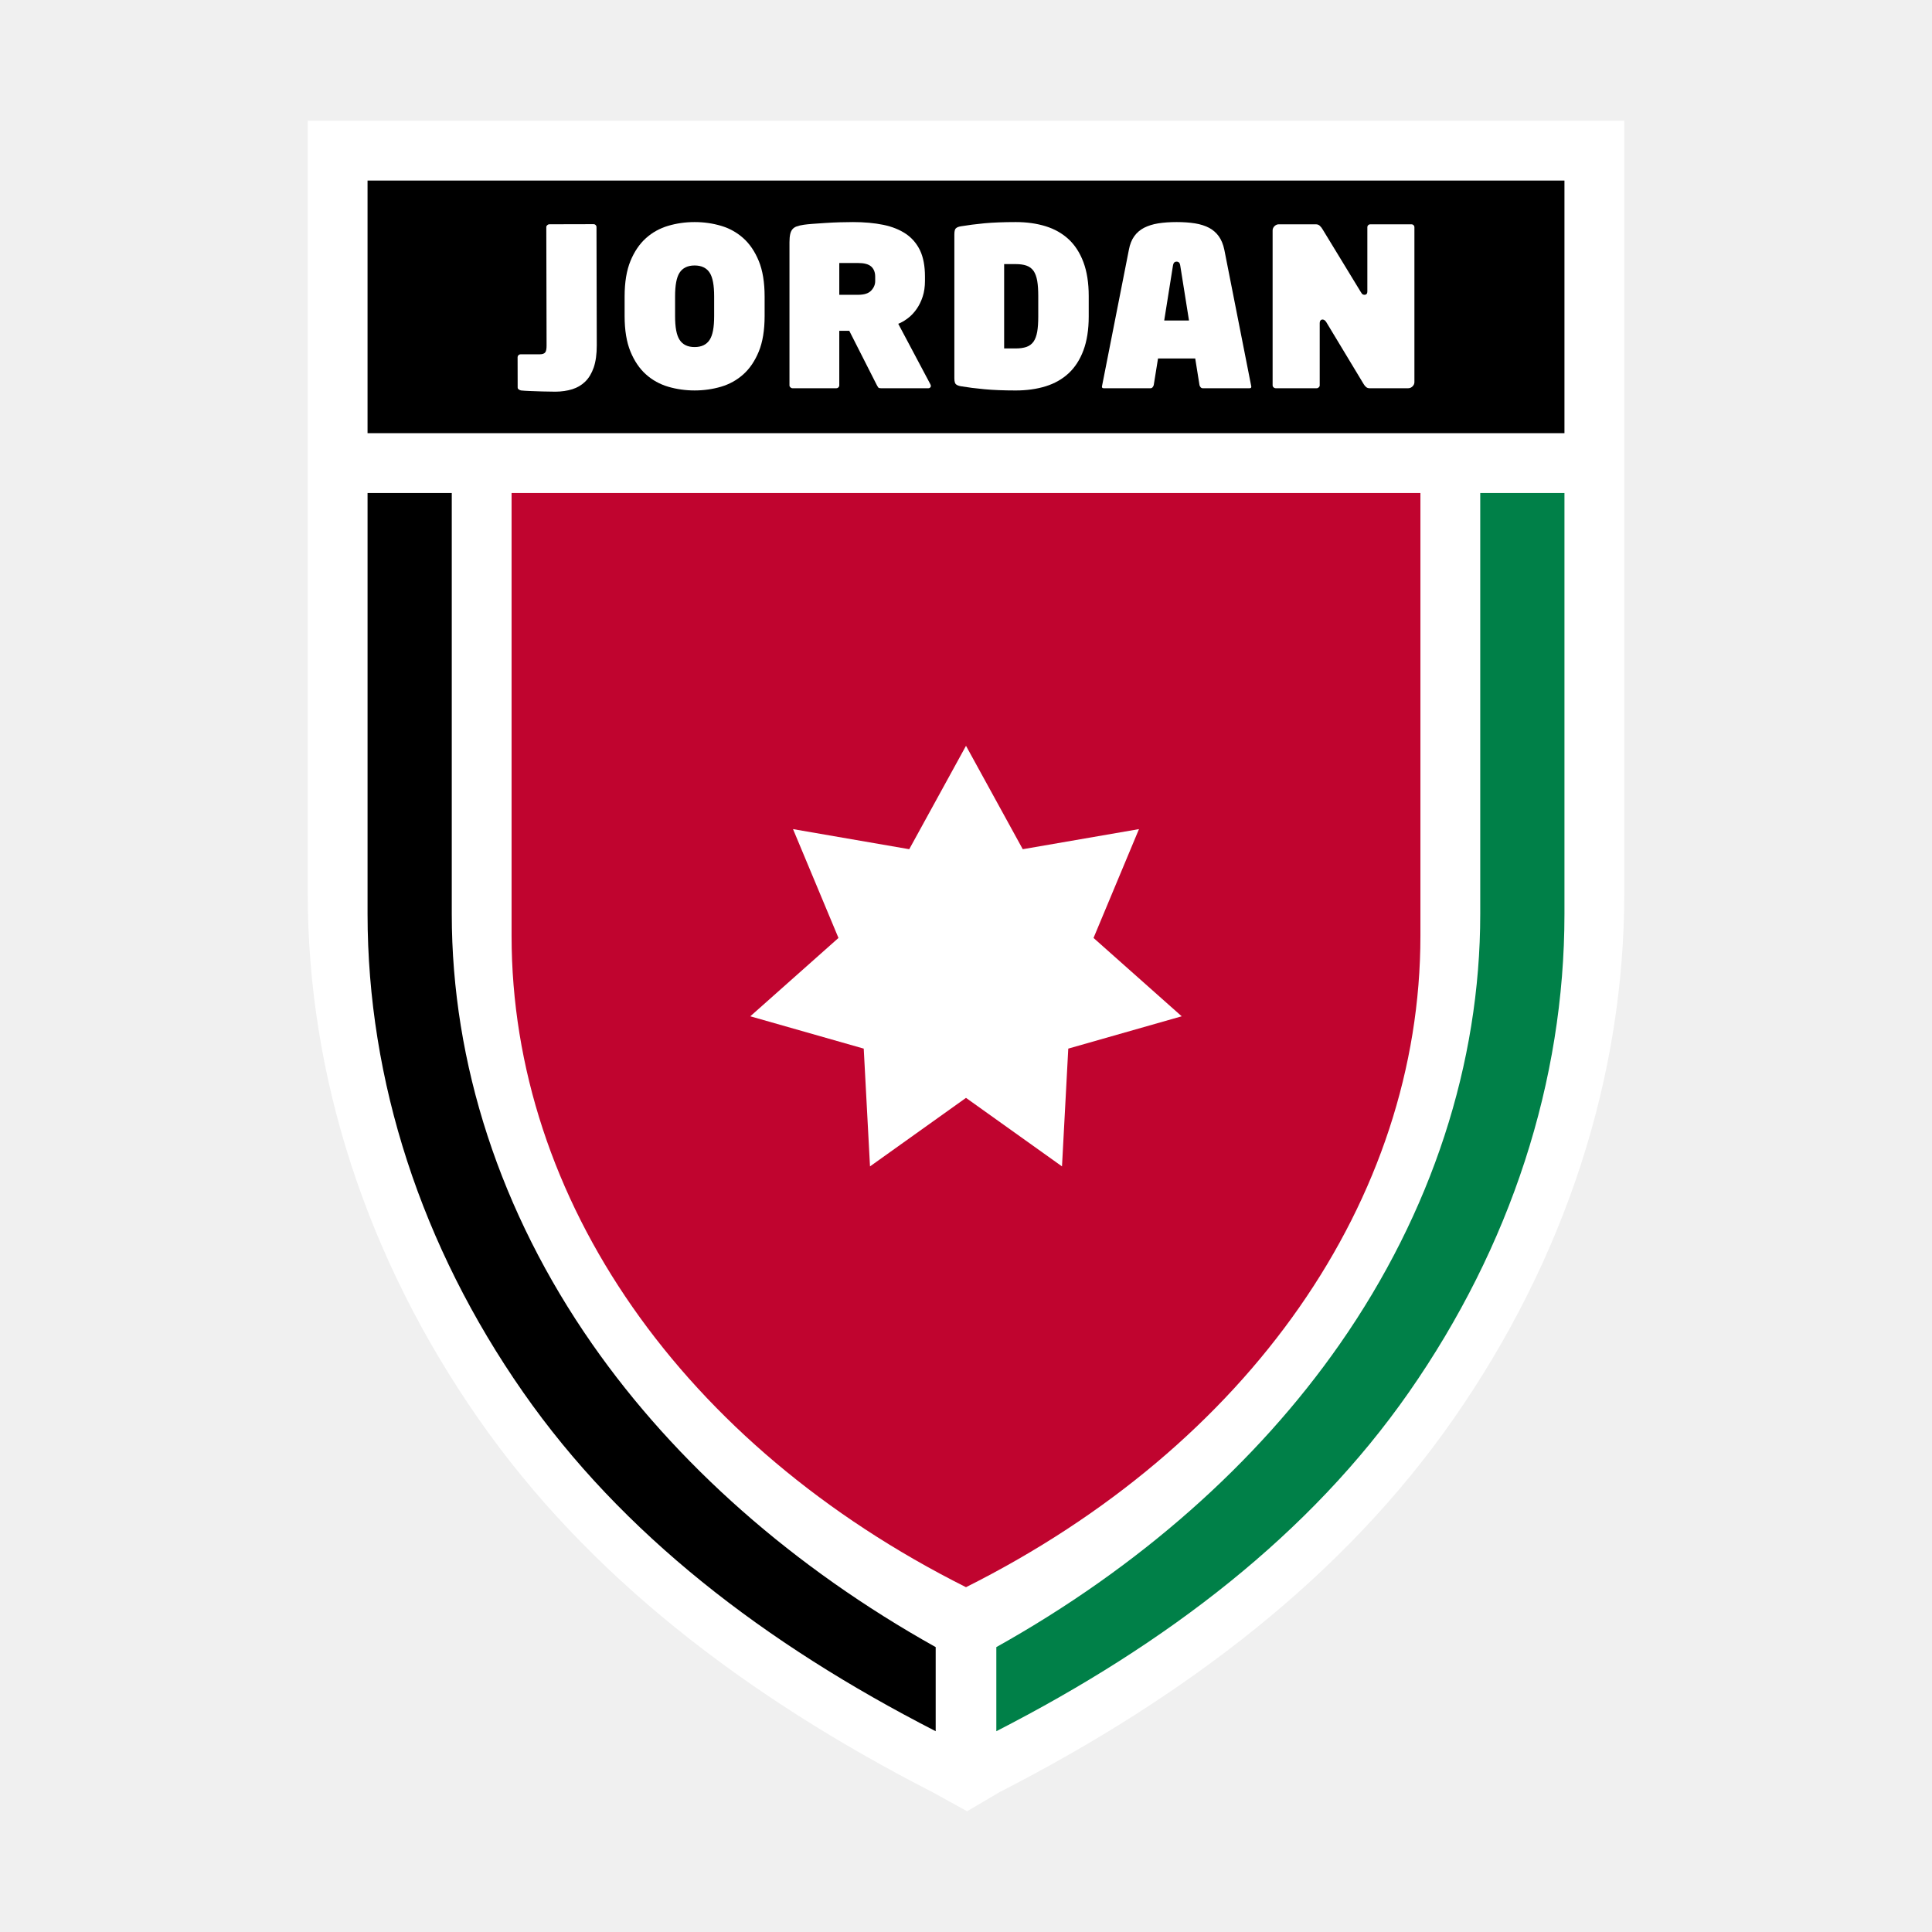
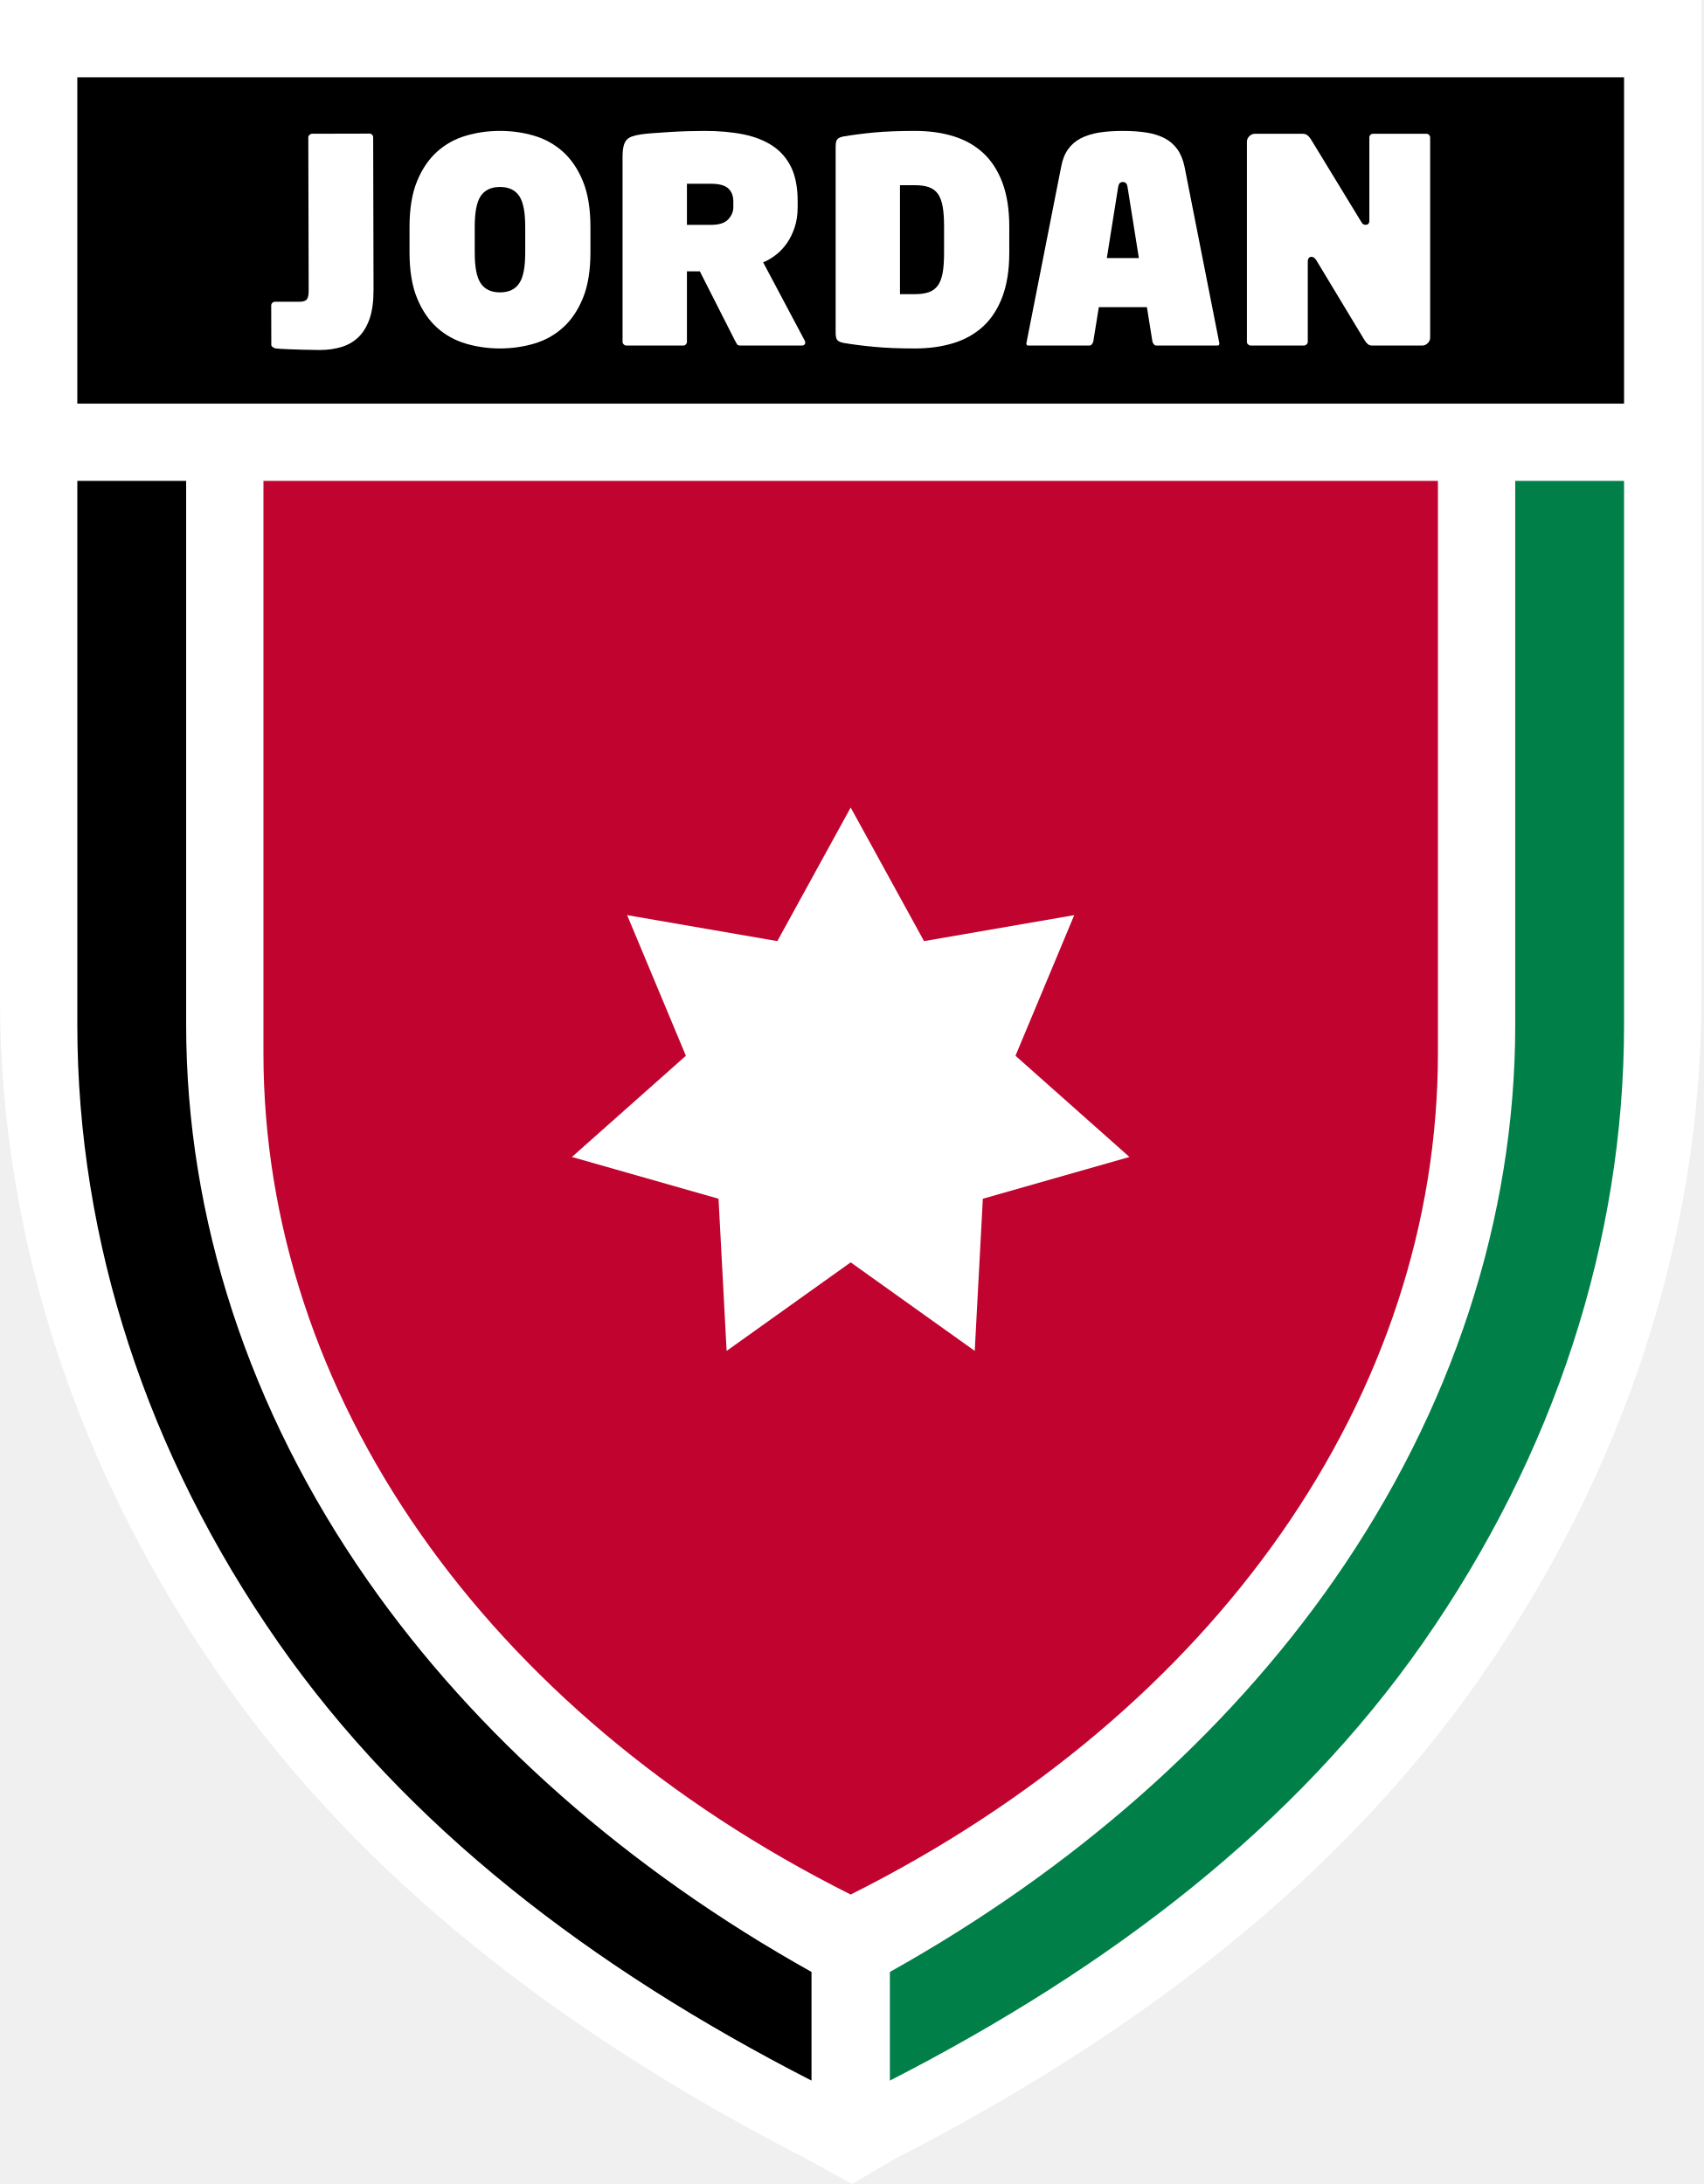
- <svg xmlns="http://www.w3.org/2000/svg" id="_图层_1" data-name="图层_1" version="1.1" viewBox="0 0 800 800">
-   <path d="M413.81,742.13c78.029-40,142.913-89.884,187.915-154.385,46.353-66.454,70.854-141.762,70.854-217.819V50H127.422v319.925c0,76.057,24.5,151.365,70.872,217.819,44.984,64.5,109.868,114.385,187.897,154.385l14.261,7.87,13.358-7.87Z" style="fill: #fff;" />
-   <g>
-     <rect x="152.192" y="74.77" width="495.616" height="104.598" />
-     <g>
-       <g>
-         <path d="M314.189,108.061c-1.596-3.891-3.749-7.07-6.4-9.436-2.651-2.38-5.744-4.091-9.208-5.117-3.492-1.041-7.184-1.554-10.961-1.554-3.763,0-7.455.513-10.947,1.554-3.464,1.026-6.571,2.737-9.209,5.117-2.651,2.381-4.803,5.545-6.4,9.436-1.611,3.906-2.424,8.852-2.424,14.696v8.125c0,5.844.813,10.79,2.424,14.696,1.596,3.892,3.749,7.07,6.4,9.436,2.637,2.381,5.745,4.091,9.209,5.117,6.984,2.067,14.91,2.067,21.909,0,3.464-1.026,6.557-2.737,9.208-5.117,2.651-2.366,4.804-5.545,6.4-9.436,1.611-3.906,2.423-8.852,2.423-14.696v-8.125c0-5.844-.812-10.79-2.423-14.696ZM295.716,130.882c0,4.661-.599,7.868-1.839,9.793-1.283,2.024-3.392,3.036-6.258,3.036s-4.96-1.012-6.243-3.036c-1.24-1.924-1.839-5.131-1.839-9.793v-8.125c0-4.661.599-7.868,1.839-9.807,1.283-2.01,3.392-3.022,6.243-3.022,2.865,0,4.975,1.012,6.258,3.022,1.24,1.939,1.839,5.146,1.839,9.807v8.125Z" style="fill: #fff;" />
-         <path d="M385.232,159.092l-13.285-25.016.698-.299c1.198-.542,2.424-1.311,3.649-2.295,1.212-.969,2.338-2.195,3.321-3.621.998-1.44,1.825-3.136,2.452-5.046.627-1.91.941-4.091.941-6.486v-1.867c0-4.29-.684-7.911-2.024-10.748-1.354-2.822-3.307-5.131-5.844-6.856-2.566-1.739-5.716-3.008-9.379-3.763-3.706-.755-7.925-1.14-12.53-1.14-1.611,0-3.435.029-5.445.086-1.996.057-4.005.157-5.972.285-1.953.114-3.749.242-5.374.371-1.597.128-2.808.242-3.592.371-1.198.171-2.195.413-2.994.698-.713.271-1.297.656-1.71,1.155-.428.499-.741,1.169-.926,1.981-.2.884-.314,2.01-.314,3.378v59.326c0,.299.128.542.385.784.271.257.541.371.869.371h18.217c.299,0,.556-.114.798-.356.242-.242.356-.485.356-.798v-22.636h4.134l11.318,22.308c.228.456.47.855.727,1.212.043.057.271.271,1.169.271h19.6c.257,0,.47-.086.684-.285.2-.171.285-.385.285-.684,0-.2-.071-.442-.214-.698ZM362.397,116.414c0,1.425-.556,2.737-1.639,3.891-1.112,1.197-2.922,1.768-5.517,1.768h-7.711v-13.171h7.711c2.566,0,4.348.47,5.46,1.425,1.126.984,1.696,2.409,1.696,4.219v1.867Z" style="fill: #fff;" />
-         <path d="M448.621,108.56c-1.44-3.863-3.506-7.056-6.115-9.479-2.623-2.437-5.816-4.248-9.493-5.388-3.706-1.155-7.883-1.739-12.387-1.739-5.003,0-9.365.171-12.972.499-3.592.342-6.885.77-9.793,1.254-.969.157-1.682.456-2.095.884-.271.257-.585.898-.585,2.423v59.611c0,1.525.314,2.167.585,2.423.413.428,1.126.713,2.081.884,2.893.485,6.186.912,9.807,1.24,3.606.342,7.968.513,12.972.513,4.504,0,8.681-.585,12.387-1.739,3.678-1.14,6.871-2.951,9.493-5.388,2.609-2.423,4.675-5.616,6.115-9.479,1.454-3.877,2.195-8.595,2.195-14.012v-8.495c0-5.417-.741-10.135-2.195-14.012ZM429.92,131.068c0,2.509-.143,4.618-.428,6.272-.299,1.71-.813,3.093-1.511,4.105-.741,1.055-1.768,1.81-3.022,2.238-1.198.385-2.651.599-4.333.599h-4.832v-34.923h4.832c1.682,0,3.136.2,4.333.599,1.254.428,2.28,1.169,3.022,2.224.698,1.026,1.212,2.409,1.511,4.12.285,1.653.428,3.763.428,6.272v8.495Z" style="fill: #fff;" />
-         <path d="M518.082,159.776l-11.118-56.376c-.47-2.238-1.254-4.12-2.309-5.588-1.055-1.454-2.395-2.623-4.005-3.478-1.639-.855-3.592-1.482-5.802-1.839-2.252-.356-4.818-.542-7.64-.542-2.808,0-5.388.185-7.64.542-2.209.356-4.176.984-5.858,1.839-1.625.855-2.994,2.024-4.034,3.478-1.055,1.454-1.81,3.336-2.224,5.588l-11.104,56.347c-.114.442-.029.67.057.798.1.171.399.214.641.214h19.429c.299,0,.527-.1.727-.328.271-.285.442-.613.541-.998l1.768-10.99h15.409l1.768,11.047c.086.328.257.656.528.941.214.228.442.328.741.328h19.428c.228,0,.542-.043.641-.214.071-.128.171-.356.057-.77ZM482.076,132.707l3.592-22.55c.071-.428.157-.784.285-1.069.2-.47.656-.755,1.255-.755s1.055.285,1.268.755c.114.285.214.627.271,1.055v.014l3.592,22.55h-10.263Z" style="fill: #fff;" />
-         <path d="M585.333,93.237c-.242-.242-.499-.356-.812-.356h-17.176c-.314,0-.57.114-.813.356-.228.228-.342.485-.342.798v26.484c0,.499-.043,1.069-.456,1.34-.399.271-.955.285-1.425.043-.271-.128-.513-.428-.855-1.026l-15.68-25.729c-.356-.641-.77-1.197-1.283-1.668-.427-.399-.969-.599-1.653-.599h-15.323c-.67,0-1.254.257-1.782.77-.513.513-.77,1.098-.77,1.782v64.173c0,.299.114.542.371.784.271.257.556.371.87.371h17.02c.314,0,.584-.114.855-.371.257-.242.385-.485.385-.784v-25.743c0-1.44.898-1.554,1.169-1.554.585,0,1.098.371,1.554,1.083l15.48,25.658c.285.499.642.912,1.055,1.254.385.314.812.456,1.34.456h16.05c.684,0,1.268-.257,1.796-.77.527-.527.77-1.112.77-1.782v-64.173c0-.314-.114-.556-.342-.798Z" style="fill: #fff;" />
-       </g>
-       <path d="M246.995,93.978c0-.314-.114-.57-.356-.812-.242-.242-.499-.342-.813-.342l-18.359.043c-.314,0-.599.114-.87.371-.271.242-.385.485-.385.798l.114,49.035c0,1.368-.157,2.238-.499,2.751-.385.584-1.14.884-2.28.884l-8.054.014c-.314,0-.57.114-.812.356-.243.242-.356.499-.356.812l.029,12.601c0,.285.1.485.314.67.285.242.641.413,1.04.513,1.325.2,6.429.342,8.609.413l.613.014c1.996.057,3.678.086,5.046.086,2.552-.014,4.918-.356,7.042-1.026,2.067-.656,3.877-1.725,5.345-3.179,1.482-1.454,2.651-3.421,3.492-5.83.841-2.466,1.255-5.531,1.255-9.123l-.114-49.049Z" style="fill: #fff;" />
-     </g>
-     <path d="M245.225,556.555c-38.041-54.539-58.157-116.115-58.157-178.073v-174.347h-34.871v174.347c0,69.145,22.273,137.609,64.431,198.023,40.896,58.638,99.883,103.989,170.82,140.354v-34.828c-58.771-32.846-107.651-75.916-142.223-125.476Z" />
-     <path d="M612.937,204.135v174.347c0,61.958-20.116,123.534-58.157,178.073-34.572,49.56-83.452,92.63-142.223,125.476v34.828c70.937-36.365,129.924-81.715,170.837-140.354,42.141-60.414,64.414-128.879,64.414-198.023v-174.347h-34.871Z" style="fill: #008048;" />
-     <path d="M211.833,204.135v183.358c0,109.271,70.956,210.982,188.166,269.73h.001c117.212-58.748,188.166-160.459,188.166-269.73v-183.358H211.833Z" style="fill: #c0042f;" />
-     <polygon points="400 308.825 423.501 351.639 471.627 343.318 452.806 388.386 489.317 420.825 442.347 434.209 439.75 482.98 400 454.602 360.25 482.98 357.653 434.209 310.683 420.825 347.194 388.386 328.373 343.318 376.499 351.639 400 308.825" style="fill: #fff;" />
-   </g>
+ <svg xmlns="http://www.w3.org/2000/svg" width="546" height="700" viewBox="0 0 546 700" fill="none">
+   <path d="M286.388 692.13C364.417 652.13 429.301 602.245 474.303 537.745C520.656 471.291 545.157 395.983 545.157 319.926V0H0V319.926C0 395.983 24.5 471.291 70.872 537.745C115.856 602.245 180.74 652.13 258.769 692.13L273.03 700L286.388 692.13Z" fill="white" />
+   <path d="M520.386 24.77H24.77V129.369H520.386V24.77Z" fill="black" />
+   <path d="M186.768 58.061C185.171 54.17 183.019 50.991 180.367 48.625C177.716 46.245 174.623 44.534 171.159 43.508C167.667 42.467 163.975 41.954 160.198 41.954C156.435 41.954 152.743 42.467 149.251 43.508C145.787 44.534 142.679 46.245 140.042 48.625C137.391 51.006 135.239 54.17 133.642 58.061C132.031 61.967 131.219 66.913 131.219 72.757V80.882C131.219 86.727 132.031 91.673 133.642 95.579C135.239 99.47 137.391 102.649 140.042 105.015C142.679 107.395 145.787 109.106 149.251 110.132C156.235 112.199 164.161 112.199 171.159 110.132C174.623 109.106 177.716 107.395 180.367 105.015C183.019 102.649 185.171 99.47 186.768 95.579C188.379 91.673 189.191 86.727 189.191 80.882V72.757C189.191 66.913 188.379 61.967 186.768 58.061ZM168.294 80.882C168.294 85.544 167.696 88.751 166.455 90.675C165.173 92.699 163.063 93.711 160.198 93.711C157.332 93.711 155.237 92.699 153.954 90.675C152.714 88.751 152.116 85.544 152.116 80.882V72.758C152.116 68.097 152.714 64.889 153.954 62.951C155.237 60.941 157.347 59.929 160.198 59.929C163.063 59.929 165.172 60.941 166.455 62.951C167.696 64.889 168.294 68.097 168.294 72.758V80.882Z" fill="white" />
+   <path d="M257.811 109.092L244.526 84.075L245.224 83.776C246.422 83.234 247.648 82.465 248.873 81.481C250.085 80.512 251.211 79.286 252.195 77.861C253.192 76.421 254.019 74.725 254.646 72.815C255.273 70.904 255.587 68.724 255.587 66.329V64.462C255.587 60.171 254.903 56.55 253.563 53.714C252.209 50.892 250.256 48.582 247.719 46.858C245.153 45.118 242.003 43.85 238.34 43.094C234.633 42.339 230.414 41.954 225.81 41.954C224.199 41.954 222.375 41.983 220.365 42.04C218.369 42.097 216.359 42.197 214.392 42.325C212.439 42.439 210.643 42.567 209.019 42.695C207.422 42.824 206.211 42.938 205.427 43.066C204.229 43.237 203.231 43.479 202.433 43.764C201.72 44.035 201.136 44.42 200.723 44.919C200.295 45.418 199.981 46.088 199.796 46.9C199.596 47.784 199.483 48.91 199.483 50.279V109.605C199.483 109.904 199.611 110.146 199.867 110.389C200.138 110.645 200.409 110.759 200.737 110.759H218.954C219.253 110.759 219.51 110.645 219.752 110.403C219.994 110.161 220.108 109.918 220.108 109.605V86.969H224.242L235.56 109.277C235.788 109.733 236.03 110.132 236.287 110.488C236.33 110.545 236.558 110.759 237.456 110.759H257.055C257.312 110.759 257.526 110.674 257.74 110.474C257.939 110.303 258.025 110.089 258.025 109.79C258.025 109.59 257.953 109.348 257.811 109.092ZM234.975 66.414C234.975 67.84 234.42 69.151 233.336 70.306C232.224 71.503 230.414 72.073 227.82 72.073H220.108V58.902H227.82C230.386 58.902 232.167 59.373 233.279 60.328C234.405 61.311 234.975 62.737 234.975 64.547V66.414Z" fill="white" />
+   <path d="M321.199 58.56C319.76 54.697 317.693 51.504 315.084 49.081C312.462 46.644 309.269 44.834 305.591 43.693C301.885 42.538 297.708 41.954 293.204 41.954C288.201 41.954 283.839 42.125 280.233 42.453C276.641 42.795 273.348 43.223 270.44 43.707C269.471 43.864 268.758 44.163 268.345 44.591C268.074 44.848 267.76 45.489 267.76 47.014V106.626C267.76 108.151 268.074 108.792 268.345 109.049C268.758 109.477 269.471 109.762 270.426 109.933C273.319 110.417 276.612 110.845 280.233 111.173C283.839 111.515 288.201 111.686 293.204 111.686C297.708 111.686 301.885 111.101 305.591 109.947C309.269 108.807 312.462 106.996 315.084 104.559C317.693 102.136 319.76 98.943 321.199 95.08C322.653 91.203 323.395 86.484 323.395 81.068V72.572C323.395 67.156 322.653 62.437 321.199 58.56ZM302.498 81.068C302.498 83.577 302.355 85.686 302.07 87.34C301.771 89.05 301.258 90.433 300.559 91.445C299.818 92.5 298.792 93.255 297.538 93.683C296.34 94.068 294.886 94.281 293.204 94.281H288.372V59.359H293.204C294.886 59.359 296.34 59.558 297.538 59.957C298.792 60.385 299.818 61.126 300.559 62.181C301.258 63.207 301.771 64.59 302.07 66.3C302.355 67.954 302.498 70.064 302.498 72.572V81.068Z" fill="white" />
+   <path d="M390.66 109.776L379.542 53.4C379.072 51.162 378.288 49.281 377.233 47.813C376.178 46.359 374.838 45.19 373.228 44.335C371.588 43.479 369.635 42.852 367.426 42.496C365.174 42.139 362.608 41.954 359.786 41.954C356.978 41.954 354.398 42.139 352.145 42.496C349.936 42.852 347.969 43.479 346.287 44.335C344.662 45.19 343.294 46.359 342.253 47.813C341.198 49.267 340.443 51.148 340.029 53.4L328.926 109.747C328.811 110.189 328.897 110.417 328.982 110.546C329.082 110.717 329.381 110.759 329.624 110.759H349.052C349.352 110.759 349.579 110.66 349.779 110.432C350.05 110.146 350.221 109.819 350.321 109.434L352.089 98.444H367.497L369.265 109.491C369.35 109.818 369.522 110.146 369.792 110.431C370.006 110.659 370.234 110.759 370.534 110.759H389.962C390.19 110.759 390.504 110.716 390.603 110.545C390.675 110.417 390.774 110.189 390.66 109.776ZM354.654 82.707L358.246 60.157C358.317 59.729 358.403 59.373 358.531 59.088C358.731 58.617 359.187 58.332 359.786 58.332C360.384 58.332 360.841 58.617 361.054 59.088C361.168 59.373 361.268 59.715 361.325 60.142V60.157L364.918 82.707H354.654Z" fill="white" />
+   <path d="M457.912 43.237C457.67 42.995 457.413 42.881 457.1 42.881H439.923C439.61 42.881 439.353 42.995 439.111 43.237C438.883 43.465 438.769 43.722 438.769 44.035V70.52C438.769 71.019 438.726 71.589 438.312 71.859C437.913 72.13 437.357 72.144 436.887 71.902C436.616 71.774 436.374 71.475 436.032 70.876L420.352 45.147C419.996 44.505 419.582 43.95 419.069 43.479C418.642 43.08 418.1 42.88 417.416 42.88H402.092C401.422 42.88 400.838 43.137 400.311 43.65C399.797 44.163 399.541 44.748 399.541 45.432V109.605C399.541 109.904 399.655 110.146 399.911 110.389C400.182 110.645 400.467 110.759 400.781 110.759H417.801C418.114 110.759 418.385 110.645 418.656 110.389C418.912 110.146 419.04 109.904 419.04 109.605V83.861C419.04 82.422 419.939 82.308 420.209 82.308C420.794 82.308 421.307 82.678 421.763 83.391L437.243 109.048C437.528 109.547 437.885 109.961 438.298 110.303C438.683 110.617 439.11 110.759 439.638 110.759H455.688C456.373 110.759 456.957 110.502 457.484 109.989C458.011 109.462 458.254 108.877 458.254 108.208V44.035C458.254 43.721 458.14 43.479 457.912 43.237Z" fill="white" />
+   <path d="M119.573 43.978C119.573 43.665 119.459 43.408 119.217 43.166C118.975 42.923 118.718 42.824 118.404 42.824L100.045 42.866C99.731 42.866 99.446 42.98 99.175 43.237C98.904 43.479 98.79 43.722 98.79 44.035L98.904 93.07C98.904 94.438 98.748 95.308 98.405 95.821C98.02 96.405 97.265 96.705 96.125 96.705L88.071 96.719C87.757 96.719 87.501 96.833 87.259 97.075C87.016 97.318 86.902 97.574 86.902 97.888L86.931 110.489C86.931 110.774 87.03 110.973 87.245 111.158C87.529 111.401 87.886 111.572 88.285 111.672C89.611 111.871 94.714 112.014 96.894 112.085L97.507 112.099C99.503 112.156 101.185 112.185 102.554 112.185C105.105 112.17 107.471 111.828 109.595 111.158C111.662 110.503 113.472 109.434 114.94 107.98C116.423 106.526 117.592 104.559 118.433 102.15C119.274 99.684 119.687 96.619 119.687 93.027L119.573 43.978Z" fill="white" />
+   <path d="M117.803 506.555C79.763 452.016 59.647 390.44 59.647 328.482V154.135H24.776V328.482C24.776 397.627 47.049 466.091 89.206 526.505C130.102 585.144 189.089 630.494 260.026 666.859V632.031C201.255 599.185 152.376 556.115 117.803 506.555Z" fill="black" />
+   <path d="M485.515 154.135V328.482C485.515 390.44 465.399 452.016 427.358 506.555C392.786 556.115 343.907 599.185 285.136 632.031V666.859C356.073 630.494 415.06 585.144 455.972 526.505C498.113 466.091 520.386 397.627 520.386 328.482V154.135H485.515Z" fill="#008048" />
+   <path d="M84.412 154.135V337.493C84.412 446.764 155.367 548.475 272.578 607.223H272.579C389.791 548.475 460.745 446.764 460.745 337.493V154.135H84.412Z" fill="#C0042F" />
+   <path d="M272.578 258.824L296.079 301.639L344.205 293.318L325.384 338.386L361.896 370.825L314.925 384.209L312.328 432.98L272.578 404.602L232.829 432.98L230.232 384.209L183.261 370.825L219.773 338.386L200.952 293.318L249.078 301.639L272.578 258.824Z" fill="white" />
</svg>
